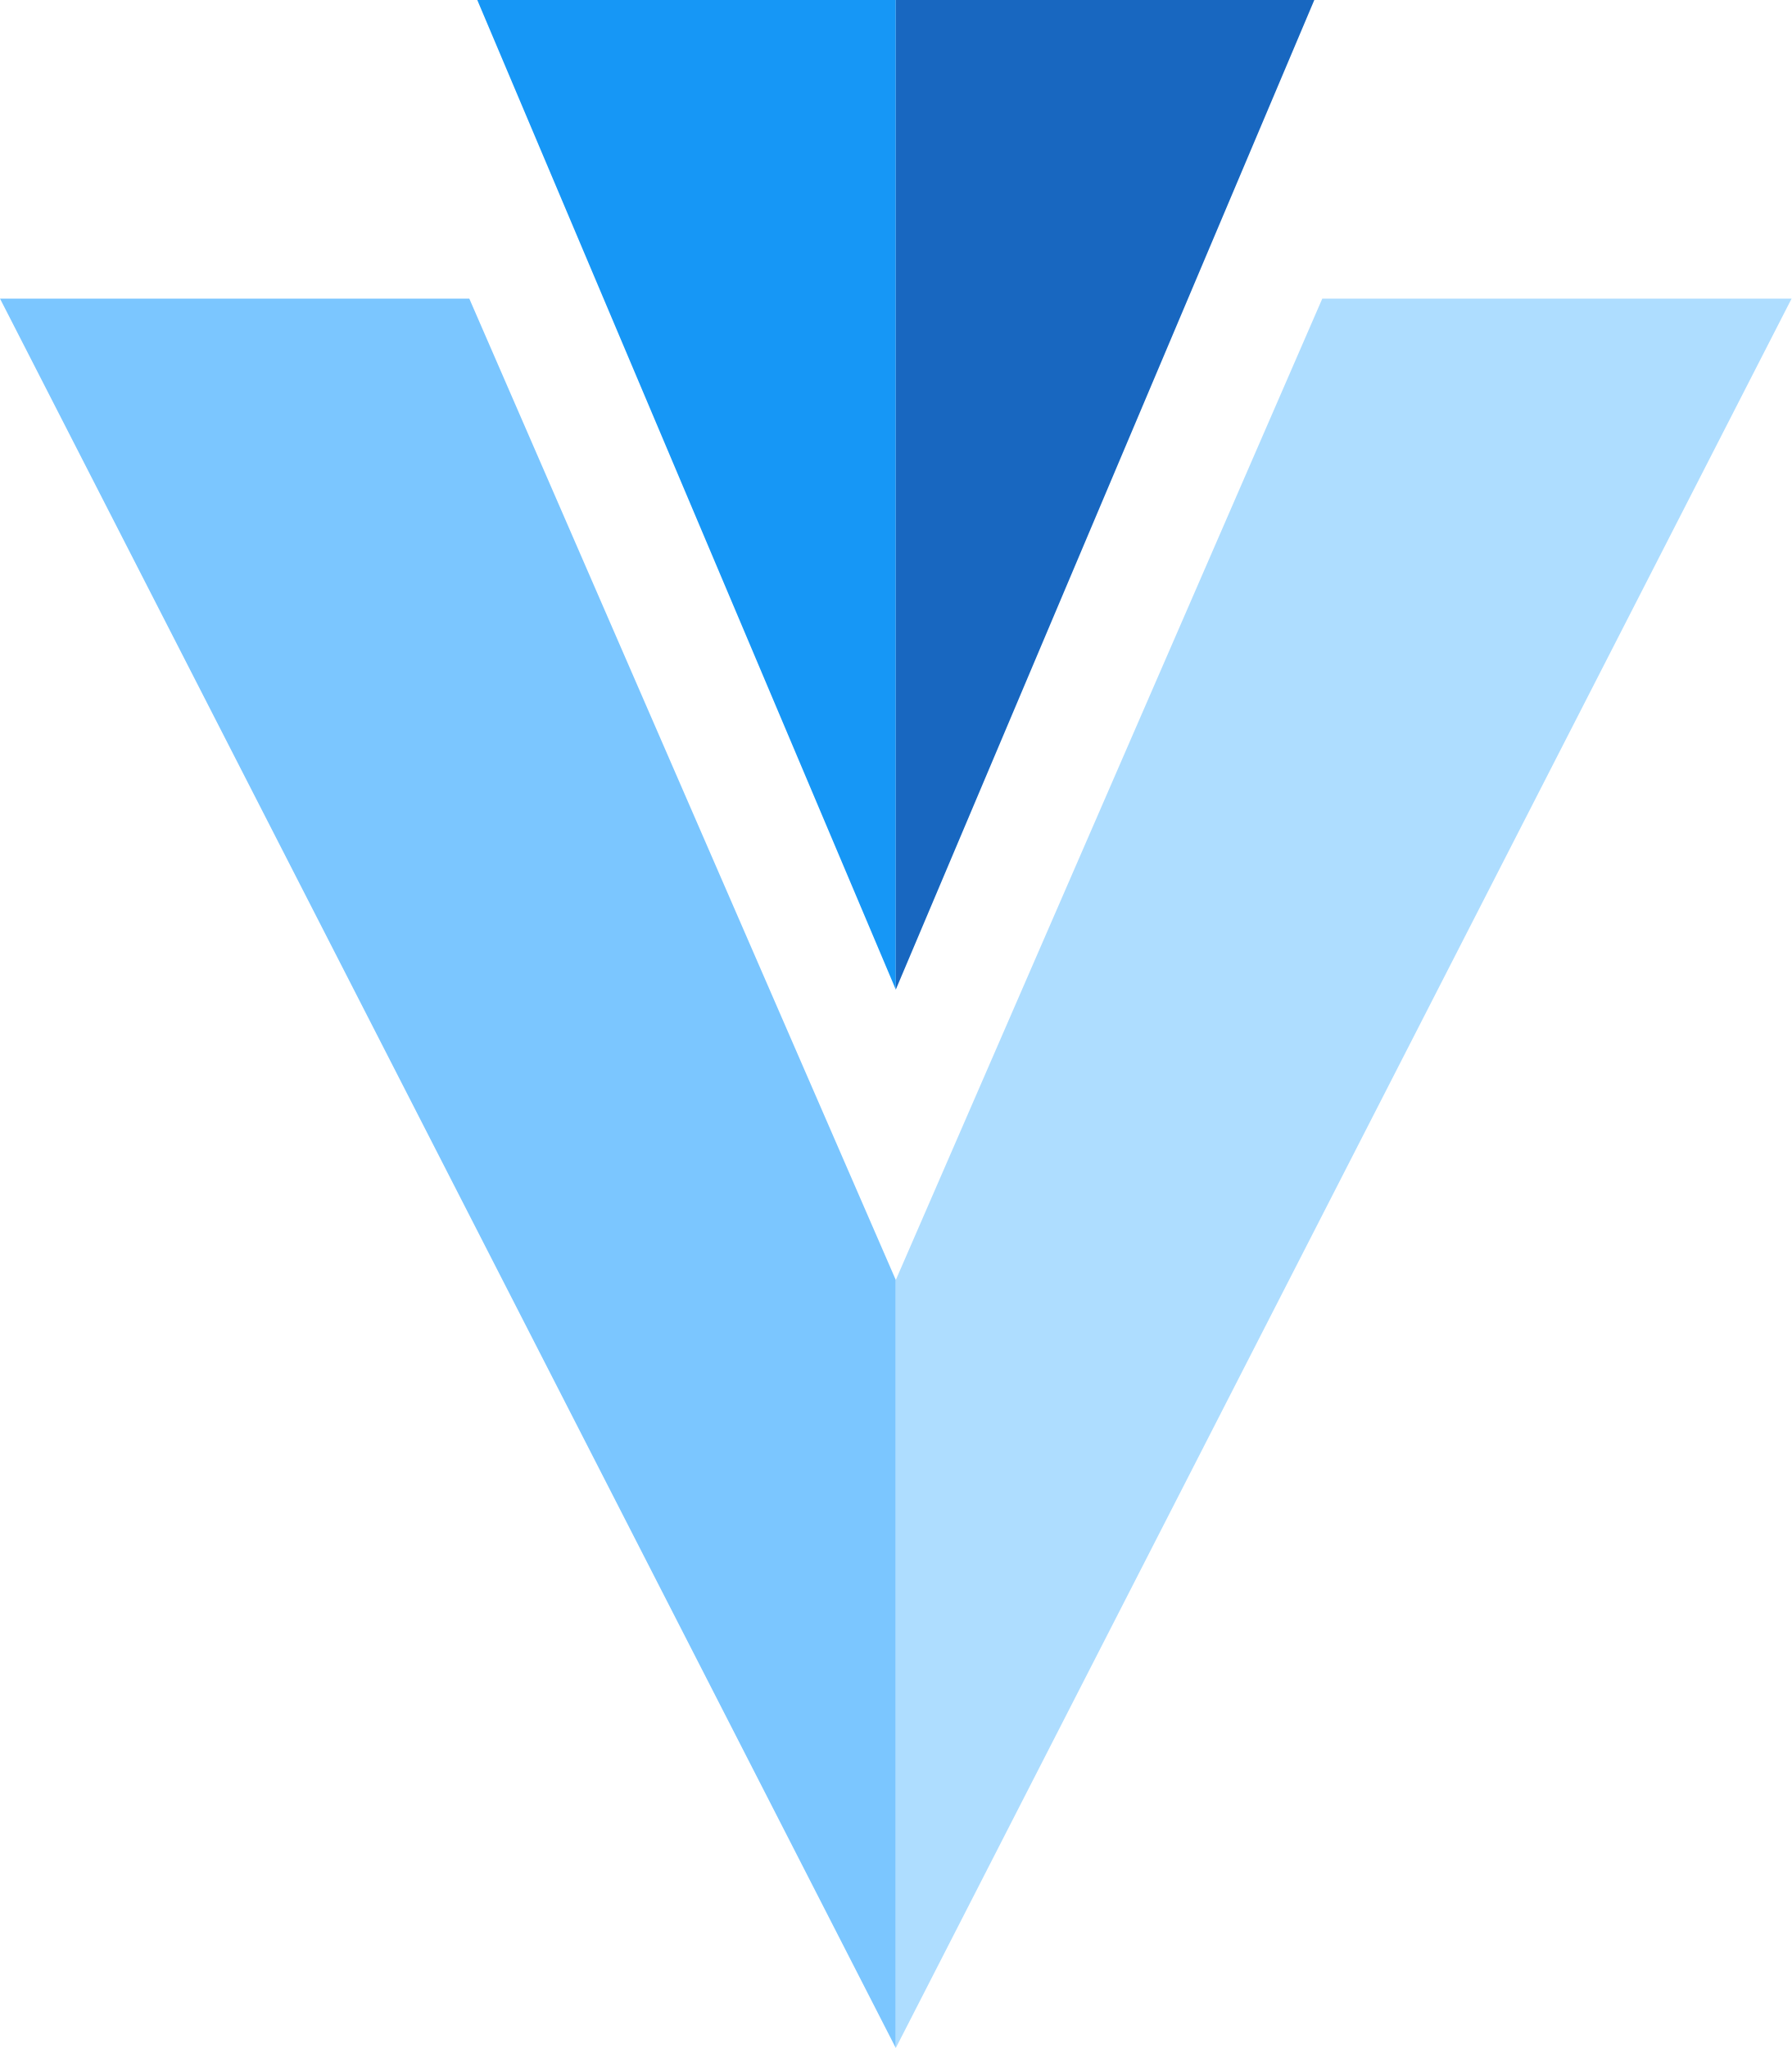
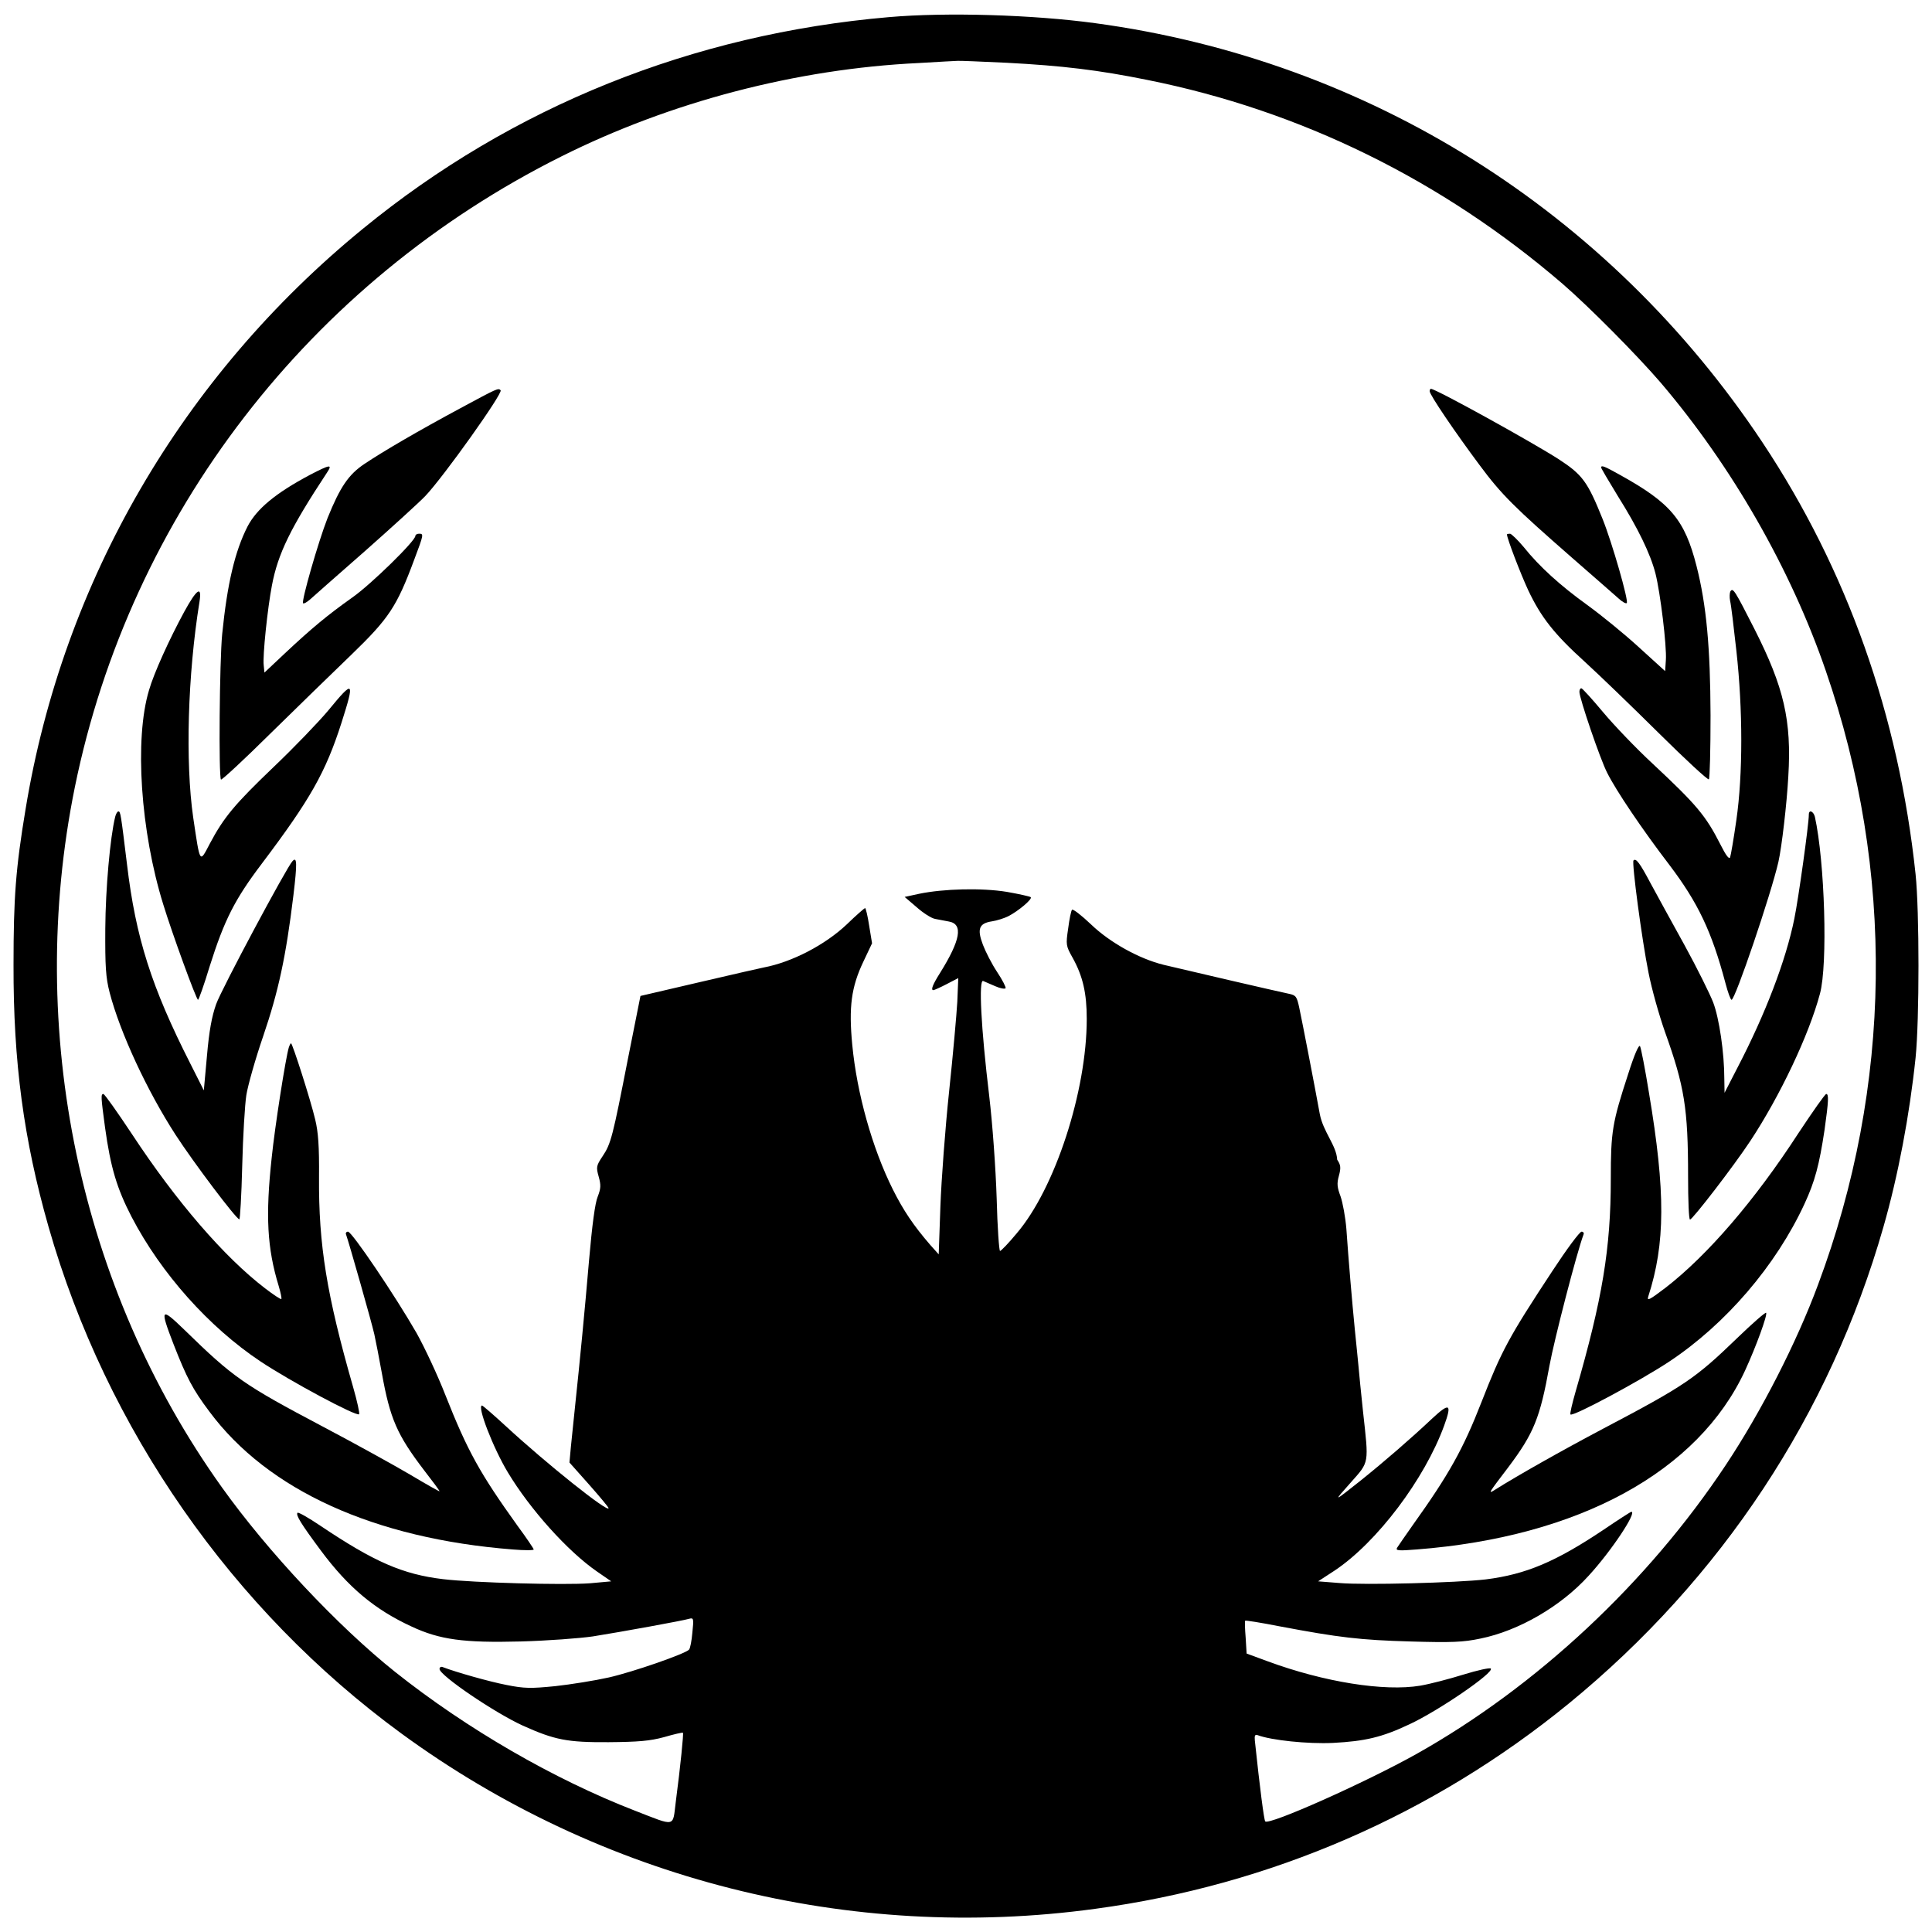
- <svg xmlns="http://www.w3.org/2000/svg" id="Layer_1" data-name="Layer 1" viewBox="0 0 87.5 100">
-   <defs>
-     <style>.cls-1{fill:#1697f6;}.cls-2{fill:#7bc6ff;}.cls-3{fill:#1867c0;}.cls-4{fill:#aeddff;}</style>
-   </defs>
-   <polyline class="cls-1" points="43.75 0 23.31 0 43.75 48.32" />
-   <polygon class="cls-2" points="43.75 62.5 43.75 100 0 14.58 22.92 14.58 43.75 62.5" />
-   <polyline class="cls-3" points="43.75 0 64.19 0 43.75 48.32" />
-   <polygon class="cls-4" points="64.58 14.58 87.5 14.58 43.75 100 43.75 62.5 64.58 14.58" />
+ <svg xmlns="http://www.w3.org/2000/svg" version="1.0" width="800pt" height="800pt" viewBox="0 0 800 800">
+   <g transform="translate(0,800) scale(0.1,-0.1)" stroke="none">
+     <path d="M3680 7929 c-812 -70 -1559 -370 -2177 -876 -749 -612 -1242 -1460 -1397 -2403 -41 -246 -50 -367 -50 -645 -1 -403 42 -724 145 -1085 239 -837 761 -1586 1461 -2098 826 -604 1855 -865 2873 -726 726 98 1398 390 1961 850 632 517 1081 1197 1303 1974 61 213 108 462 133 700 16 157 16 607 0 760 -70 659 -284 1261 -634 1788 -636 957 -1632 1583 -2763 1736 -257 35 -616 46 -855 25z m490 -189 c228 -12 379 -30 581 -71 635 -127 1220 -415 1719 -844 111 -96 309 -296 407 -410 294 -345 538 -771 683 -1192 287 -831 276 -1719 -32 -2543 -89 -240 -235 -525 -381 -745 -324 -489 -785 -919 -1282 -1198 -211 -118 -610 -296 -626 -279 -5 6 -22 136 -43 335 -2 21 1 26 12 22 56 -21 207 -37 312 -32 132 7 202 23 316 77 119 55 353 215 337 231 -4 4 -55 -7 -113 -25 -58 -18 -138 -39 -179 -46 -149 -25 -399 15 -632 101 l-87 32 -4 66 c-3 36 -4 68 -2 70 2 2 65 -8 141 -23 249 -47 335 -57 543 -63 171 -5 219 -3 290 12 158 32 333 133 448 260 94 102 202 265 177 265 -3 0 -54 -33 -113 -73 -200 -134 -323 -186 -490 -207 -121 -14 -502 -24 -605 -15 l-89 7 69 45 c175 117 372 378 453 600 33 91 23 97 -51 28 -87 -82 -198 -178 -294 -255 -116 -92 -116 -92 -42 -9 78 88 75 75 51 294 -8 77 -17 163 -19 190 -3 28 -9 95 -15 150 -11 112 -26 286 -35 417 -4 48 -15 108 -24 134 -14 37 -16 53 -7 85 9 33 8 45 -7 67 -3 59 -58 115 -72 189 -23 126 -73 384 -85 440 -10 47 -14 52 -43 58 -44 9 -449 103 -519 120 -101 25 -222 92 -300 167 -40 38 -75 65 -79 61 -4 -5 -11 -39 -16 -78 -10 -67 -9 -72 18 -120 43 -77 59 -148 59 -254 0 -299 -131 -702 -290 -888 -33 -40 -65 -73 -69 -73 -4 0 -11 98 -14 218 -4 123 -17 307 -31 425 -34 282 -44 482 -25 475 8 -4 31 -13 51 -22 20 -9 39 -12 42 -8 2 4 -13 34 -35 67 -22 33 -48 84 -59 113 -25 66 -16 89 38 97 20 3 51 13 67 21 41 21 101 71 93 79 -3 3 -48 13 -99 22 -104 17 -262 13 -363 -8 l-60 -13 49 -42 c27 -24 61 -46 77 -49 15 -3 42 -8 58 -11 59 -11 47 -77 -37 -212 -31 -49 -40 -72 -28 -72 3 0 28 11 55 25 l48 25 -4 -98 c-3 -53 -18 -221 -34 -372 -16 -151 -32 -365 -36 -475 l-7 -199 -35 39 c-69 80 -111 142 -155 230 -85 170 -149 398 -168 599 -15 156 -4 239 46 344 l36 76 -12 73 c-6 40 -14 73 -17 73 -2 0 -37 -30 -76 -68 -90 -85 -227 -156 -343 -178 -7 -1 -125 -28 -262 -60 l-249 -58 -52 -261 c-63 -322 -70 -351 -105 -403 -26 -39 -27 -45 -16 -84 10 -36 9 -49 -4 -83 -11 -26 -23 -116 -36 -265 -18 -211 -37 -407 -59 -615 -5 -49 -12 -119 -16 -155 l-6 -66 81 -91 c45 -51 81 -94 81 -98 0 -21 -256 183 -427 341 -50 46 -94 84 -97 84 -22 0 46 -176 107 -277 92 -153 248 -327 370 -411 l58 -40 -88 -8 c-106 -8 -482 2 -608 17 -168 20 -286 72 -508 221 -49 33 -91 57 -95 54 -8 -9 13 -44 97 -157 113 -152 223 -244 375 -314 117 -55 218 -68 451 -62 110 3 245 13 300 21 119 19 372 65 399 73 18 5 19 1 13 -57 -3 -34 -9 -66 -14 -71 -18 -18 -231 -92 -332 -115 -58 -13 -158 -29 -222 -36 -101 -10 -127 -10 -202 5 -72 14 -206 52 -264 74 -7 3 -13 -1 -13 -8 1 -27 228 -181 344 -234 133 -60 185 -70 356 -69 123 1 171 5 230 21 41 12 76 20 78 18 3 -3 -10 -136 -30 -288 -13 -104 2 -101 -168 -35 -338 131 -697 339 -994 575 -237 189 -527 498 -717 764 -590 825 -814 1891 -609 2900 230 1128 972 2091 2016 2612 450 225 972 362 1478 386 83 5 156 9 161 9 6 1 98 -3 205 -8z" />
+     <path d="M1907 6310 c-173 -93 -319 -178 -398 -231 -66 -44 -101 -96 -153 -225 -38 -97 -109 -344 -101 -352 3 -3 15 4 28 15 12 11 114 101 227 200 113 100 226 203 251 229 76 80 323 427 312 438 -10 10 -12 9 -166 -74z" />
+     <path d="M5920 6380 c0 -15 106 -171 206 -305 91 -123 145 -176 384 -385 91 -79 177 -155 192 -168 15 -14 31 -23 34 -19 9 8 -61 251 -100 348 -62 154 -83 183 -181 247 -112 72 -510 292 -530 292 -3 0 -5 -5 -5 -10z" />
+     <path d="M1284 6034 c-143 -76 -221 -141 -259 -214 -52 -102 -84 -236 -105 -446 -11 -111 -15 -592 -5 -602 3 -3 95 82 203 189 109 107 261 255 338 329 154 149 187 198 259 392 40 106 40 108 20 108 -8 0 -15 -4 -15 -9 0 -21 -184 -201 -261 -255 -103 -73 -168 -127 -279 -231 l-85 -80 -3 30 c-5 38 16 238 34 331 25 132 77 238 228 467 24 36 13 34 -70 -9z" />
+     <path d="M6630 6064 c0 -3 31 -56 69 -118 83 -132 135 -239 156 -321 20 -79 47 -300 43 -358 l-3 -46 -110 100 c-60 55 -155 132 -210 172 -114 82 -200 160 -265 241 -25 30 -51 55 -57 56 -7 0 -13 -1 -13 -3 0 -16 56 -162 88 -231 53 -112 108 -182 234 -296 56 -51 194 -184 305 -294 111 -110 205 -197 209 -193 4 4 7 123 7 265 -1 281 -17 457 -58 618 -49 192 -107 261 -316 377 -66 37 -79 42 -79 31z" />
+     <path d="M763 5467 c-62 -114 -126 -255 -146 -325 -61 -202 -35 -585 59 -887 37 -121 137 -395 144 -395 3 0 25 62 48 138 61 193 104 278 217 427 199 264 263 376 329 582 56 176 51 180 -54 52 -41 -49 -143 -155 -227 -235 -162 -155 -206 -208 -264 -317 -43 -82 -40 -87 -69 108 -33 229 -23 590 26 893 11 69 -11 54 -63 -41z" />
+     <path d="M7165 5551 c-3 -6 -4 -24 -1 -39 4 -15 15 -108 26 -207 27 -244 27 -512 0 -700 -11 -77 -23 -147 -26 -155 -4 -10 -18 9 -40 53 -61 120 -99 165 -281 335 -67 62 -159 158 -205 213 -45 54 -86 99 -90 99 -5 0 -8 -7 -8 -15 0 -26 86 -279 115 -335 37 -74 144 -233 258 -382 118 -156 175 -275 232 -490 10 -38 21 -68 25 -68 15 0 163 436 194 571 14 62 35 243 41 354 14 232 -18 369 -140 610 -82 161 -89 173 -100 156z" />
+     <path d="M477 4618 c-21 -85 -40 -298 -41 -463 -1 -157 2 -203 18 -265 43 -165 154 -405 273 -589 76 -117 251 -349 264 -350 3 -1 9 99 12 222 3 122 11 254 17 292 6 39 37 149 70 245 63 185 94 328 125 583 16 133 15 162 -4 141 -24 -25 -294 -530 -316 -592 -18 -51 -29 -110 -38 -214 l-13 -143 -56 111 c-161 317 -226 522 -262 824 -26 213 -27 220 -36 220 -4 0 -10 -10 -13 -22z" />
+     <path d="M7490 4627 c0 -40 -43 -348 -60 -431 -35 -173 -120 -395 -235 -616 l-54 -105 -1 58 c0 107 -21 250 -46 316 -14 36 -67 143 -118 236 -52 94 -115 209 -141 257 -45 85 -61 106 -71 95 -8 -8 35 -330 62 -464 13 -67 44 -177 68 -245 81 -226 96 -317 96 -600 0 -98 3 -178 8 -178 11 1 180 220 250 326 122 185 242 437 288 609 33 121 20 548 -21 733 -6 23 -25 31 -25 9z" />
+     <path d="M1196 3663 c-13 -42 -58 -329 -71 -457 -26 -240 -19 -374 29 -531 8 -27 13 -51 11 -54 -3 -2 -33 18 -67 44 -170 130 -368 360 -551 638 -61 92 -114 167 -119 167 -11 0 -10 -13 7 -139 23 -166 49 -252 110 -370 122 -234 320 -456 533 -598 123 -82 399 -230 409 -219 3 3 -8 54 -25 113 -109 380 -143 588 -141 869 1 127 -3 186 -16 239 -18 77 -94 315 -100 315 -2 0 -6 -8 -9 -17z" />
+     <path d="M6742 3553 c-66 -202 -72 -238 -72 -434 0 -289 -35 -499 -146 -882 -14 -49 -24 -91 -21 -94 10 -10 288 139 409 219 235 156 442 398 560 653 43 93 61 160 83 306 17 121 18 149 7 149 -5 0 -56 -73 -115 -162 -181 -279 -376 -505 -550 -640 -66 -50 -78 -57 -72 -37 71 220 72 433 3 844 -16 99 -33 186 -37 193 -5 8 -24 -36 -49 -115z" />
+     <path d="M1433 2888 c11 -30 107 -367 117 -413 6 -27 20 -99 31 -160 34 -190 63 -256 175 -403 35 -45 64 -84 64 -87 0 -2 -55 29 -122 69 -68 40 -229 129 -358 197 -333 176 -373 204 -577 403 -98 95 -102 89 -44 -61 54 -138 79 -186 148 -278 242 -326 683 -526 1256 -571 48 -4 87 -4 87 0 0 3 -30 48 -67 98 -155 216 -207 309 -299 542 -32 82 -86 197 -119 256 -89 155 -268 420 -284 420 -7 0 -11 -6 -8 -12z" />
+     <path d="M6428 2737 c-181 -275 -210 -329 -294 -544 -75 -192 -133 -297 -284 -508 -31 -44 -60 -86 -65 -94 -7 -12 6 -13 81 -7 672 52 1166 322 1360 741 46 100 94 232 87 239 -3 3 -57 -44 -119 -104 -174 -168 -216 -197 -556 -376 -174 -92 -356 -195 -448 -253 -30 -19 -27 -15 56 94 105 140 131 203 170 420 20 109 113 468 141 543 3 6 -1 12 -8 12 -8 0 -62 -73 -121 -163z" />
+   </g>
</svg>
